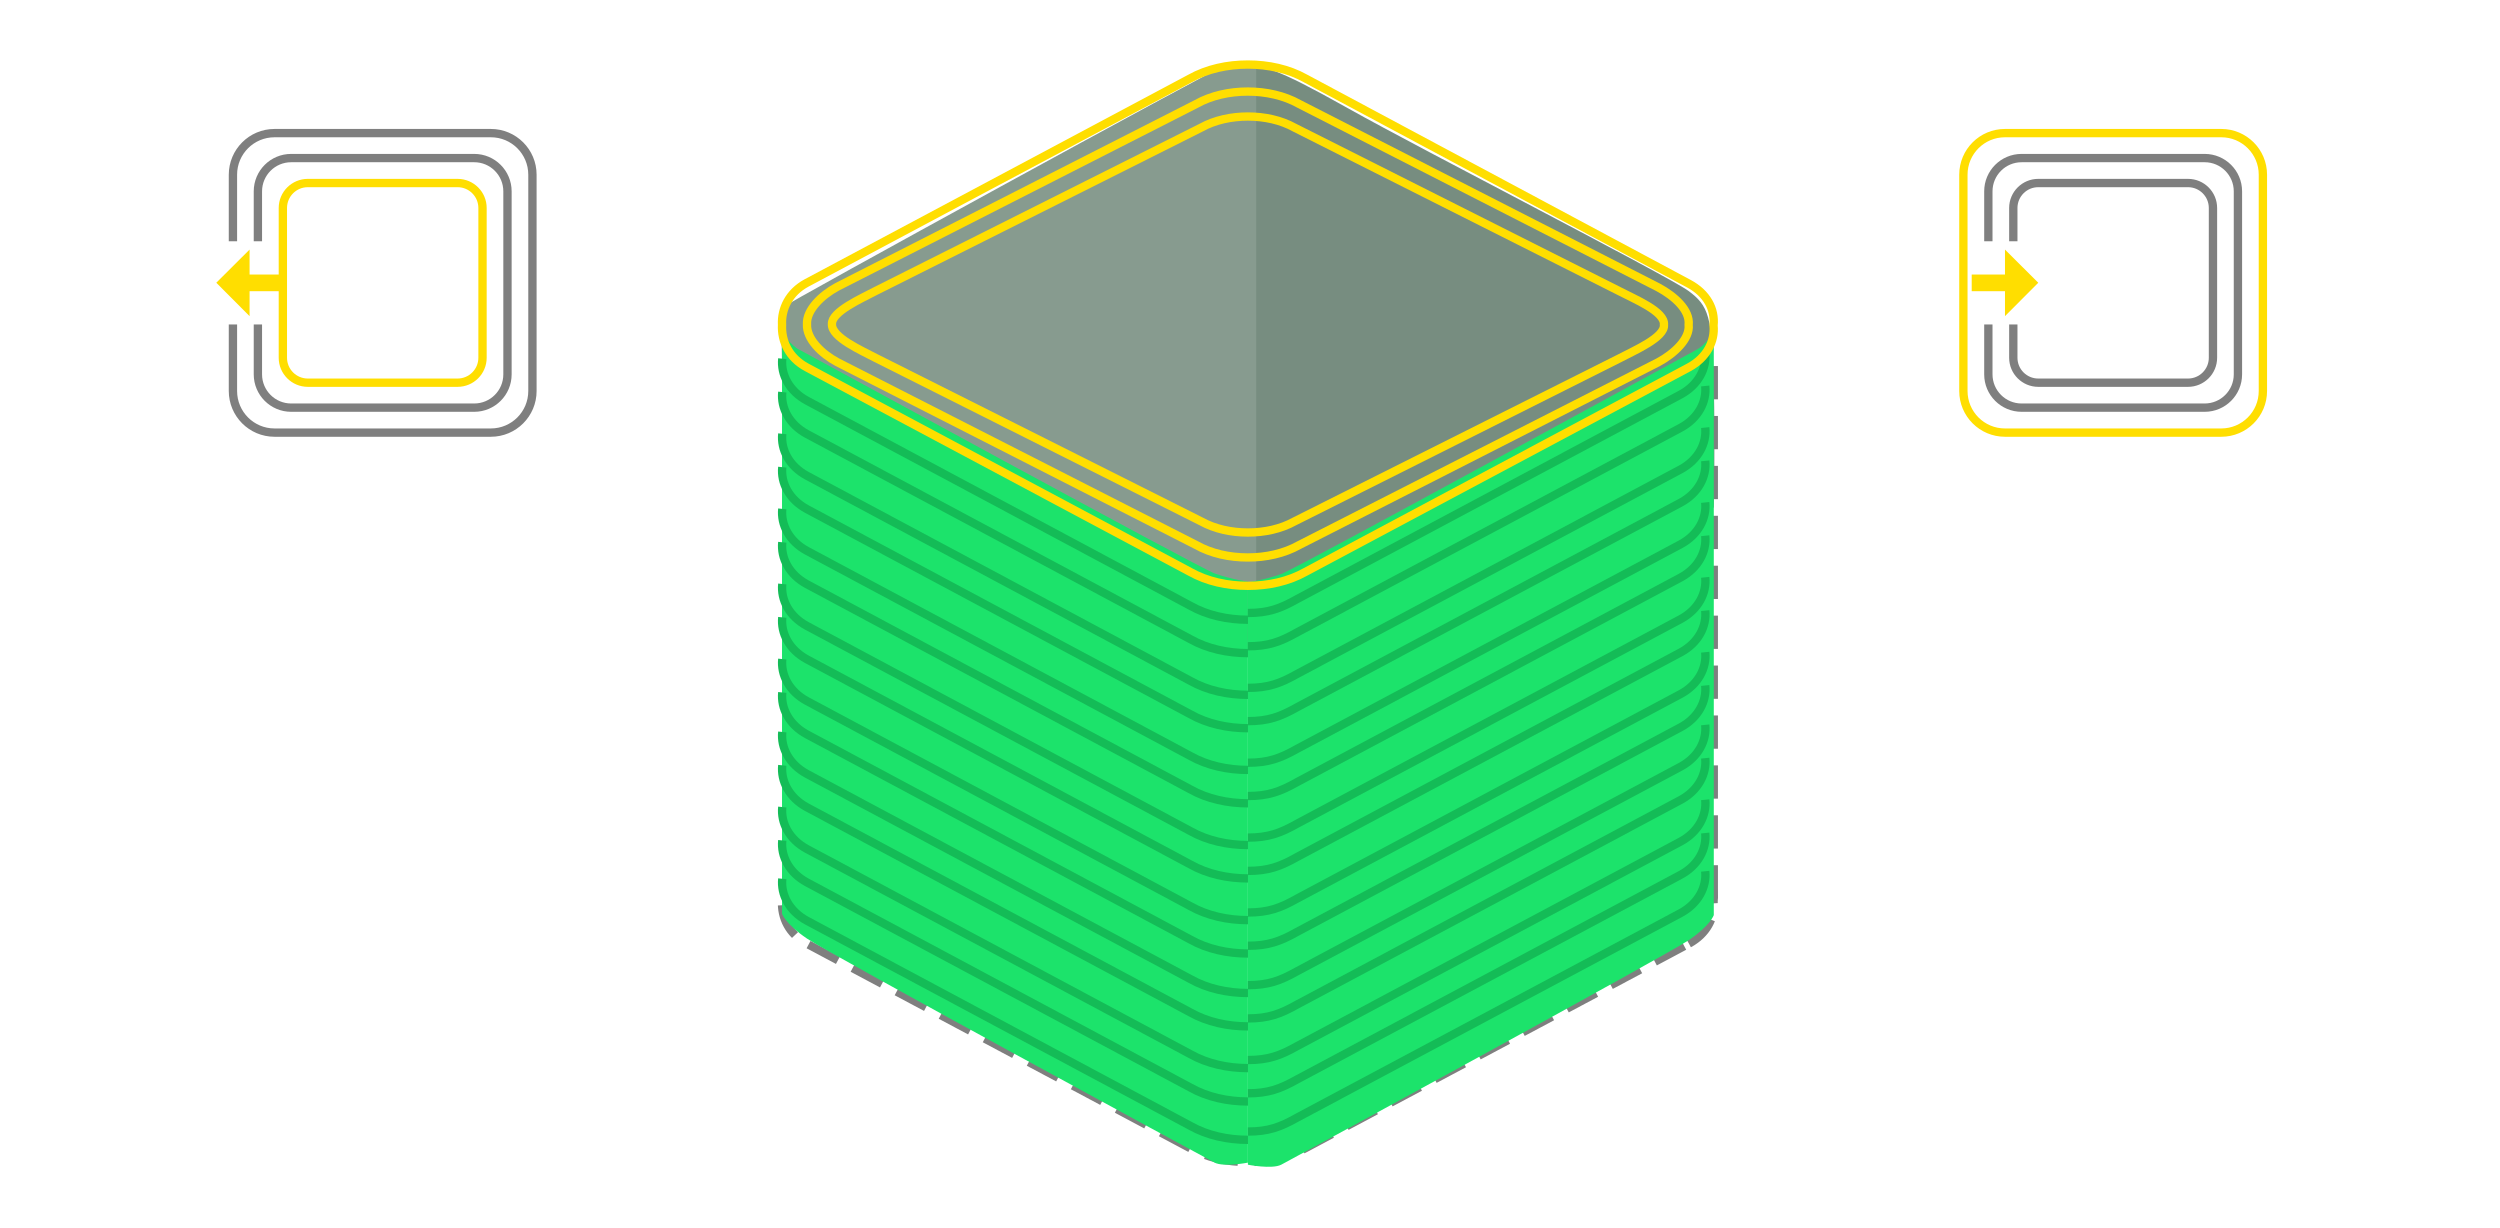
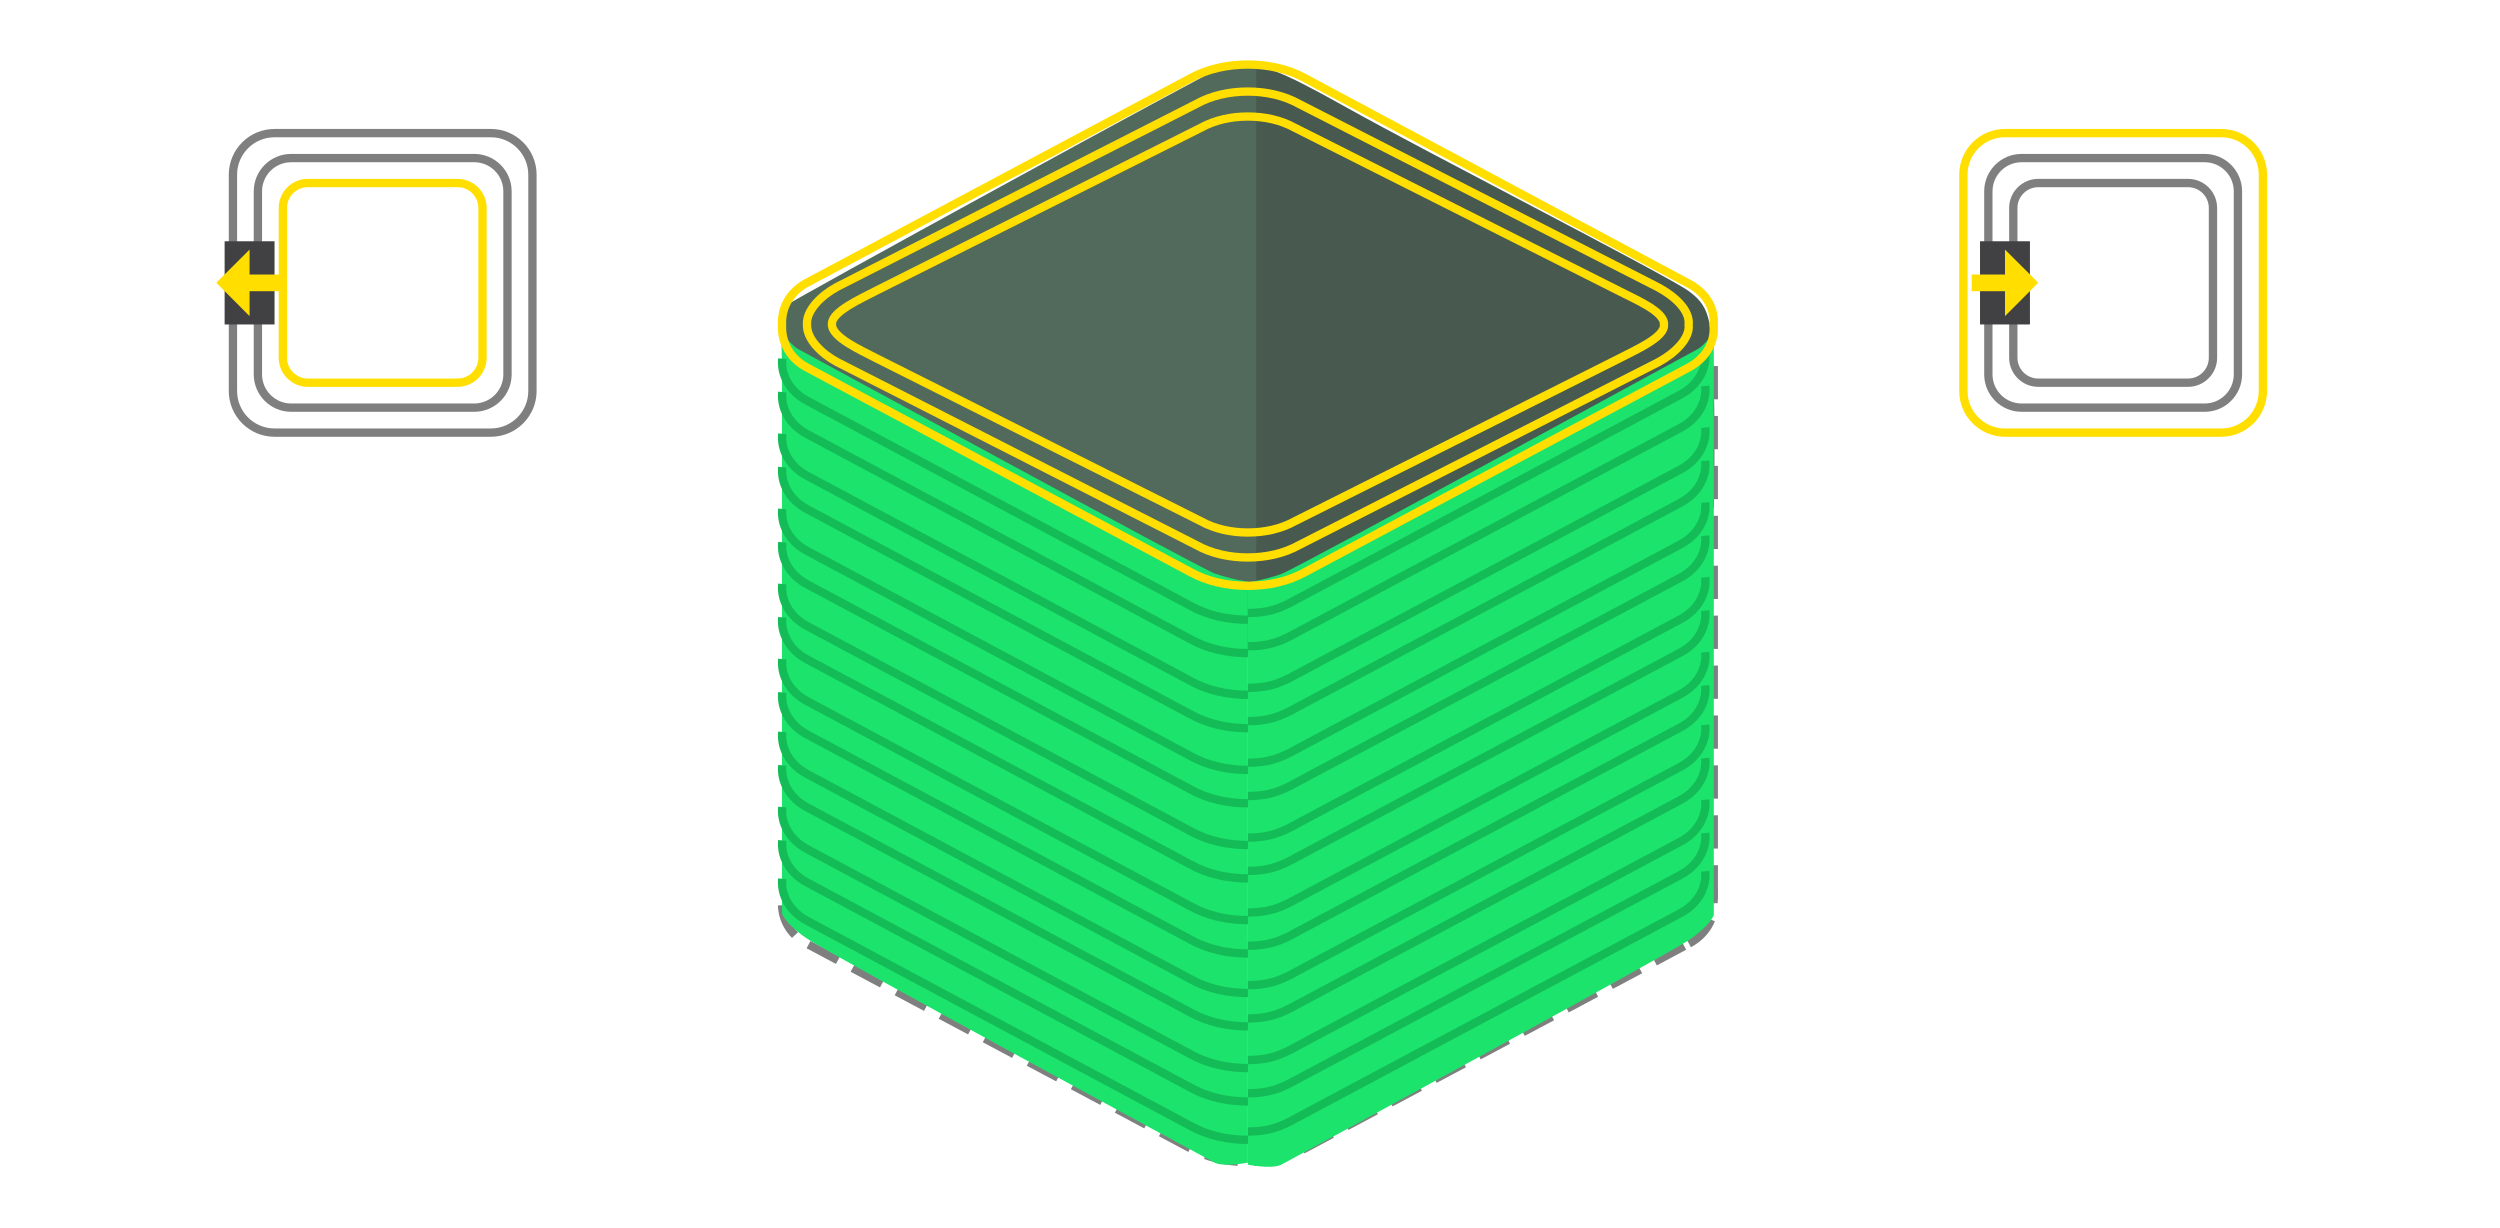
<svg xmlns="http://www.w3.org/2000/svg" width="300.5px" height="147.5px">
  <path fill-rule="evenodd" fill="none" d="M-0.002,-0.001 L299.998,-0.001 L299.998,146.999 L-0.002,146.999 L-0.002,-0.001 Z" />
-   <path fill-rule="evenodd" fill="rgb(119, 141, 128)" d="M148.998,7.999 C151.627,7.692 153.162,8.043 161.999,13.000 C171.117,18.114 200.662,33.245 202.998,34.999 C205.335,36.754 205.817,37.986 205.998,45.999 C206.180,54.013 205.998,60.999 205.998,60.999 L148.998,78.999 L145.999,61.999 C145.999,61.999 146.369,8.306 148.998,7.999 Z" />
-   <path fill-rule="evenodd" fill="rgb(135, 155, 143)" d="M93.998,43.999 C93.998,43.999 93.853,37.338 93.998,36.999 C94.144,36.661 146.531,8.000 146.998,7.999 C147.109,7.999 148.229,7.999 149.255,7.999 C150.164,7.999 150.998,7.999 150.998,7.999 L150.998,10.999 L150.998,73.999 L93.998,43.999 Z" />
-   <path fill-rule="evenodd" stroke="rgb(127, 127, 127)" stroke-width="1px" stroke-dasharray="4, 2" stroke-linecap="butt" stroke-linejoin="miter" fill="none" d="M203.009,113.419 C205.147,112.270 206.161,110.277 205.968,108.394 C206.175,106.401 205.147,104.517 203.009,103.368 L156.921,78.698 C154.880,77.549 152.436,77.023 149.991,77.023 C147.547,77.023 145.090,77.549 143.047,78.698 L96.960,103.272 C94.822,104.421 93.905,106.414 94.002,108.297 C93.905,110.290 94.822,112.270 96.960,113.419 L143.047,138.006 C145.090,139.155 147.534,139.682 149.991,139.682 C152.436,139.682 154.880,139.155 156.921,138.006 L203.009,113.419 Z" />
+   <path fill-rule="evenodd" fill="rgb(72, 90, 79)" d="M148.998,7.999 C151.628,7.692 153.162,8.043 161.999,13.000 C171.117,18.114 200.663,33.245 202.998,34.999 C205.335,36.754 205.817,37.986 205.999,45.999 C206.180,54.013 205.999,60.999 205.999,60.999 L148.998,78.999 L145.999,61.999 C145.999,61.999 146.369,8.306 148.998,7.999 Z" />
+   <path fill-rule="evenodd" fill="rgb(81, 106, 91)" d="M93.999,43.999 C93.999,43.999 93.853,37.338 93.999,36.999 C94.144,36.661 146.531,8.000 146.999,7.999 C147.110,7.999 148.230,7.999 149.256,7.999 C150.164,7.999 150.999,7.999 150.999,7.999 L150.999,10.999 L150.999,73.999 L93.999,43.999 Z" />
+   <path fill-rule="evenodd" stroke="rgb(127, 127, 127)" stroke-width="1px" stroke-dasharray="4, 2" stroke-linecap="butt" stroke-linejoin="miter" fill="none" d="M203.009,113.419 C205.147,112.270 206.161,110.277 205.968,108.394 C206.175,106.401 205.147,104.517 203.009,103.368 L156.921,78.698 C154.880,77.549 152.436,77.023 149.992,77.023 C147.548,77.023 145.090,77.549 143.048,78.698 L96.960,103.272 C94.822,104.421 93.905,106.414 94.002,108.297 C93.905,110.290 94.822,112.270 96.960,113.419 L143.048,138.006 C145.090,139.155 147.534,139.682 149.992,139.682 C152.436,139.682 154.880,139.155 156.921,138.006 L203.009,113.419 Z" />
  <path fill-rule="evenodd" stroke="rgb(127, 127, 127)" stroke-width="1px" stroke-dasharray="4, 2" stroke-linecap="butt" stroke-linejoin="miter" fill="none" d="M94.997,43.998 L94.997,107.998 " />
  <path fill-rule="evenodd" stroke="rgb(127, 127, 127)" stroke-width="1px" stroke-dasharray="4, 2" stroke-linecap="butt" stroke-linejoin="miter" fill="none" d="M205.997,43.998 L205.997,107.998 " />
  <path fill-rule="evenodd" stroke="rgb(127, 127, 127)" stroke-width="1px" stroke-dasharray="4, 2" stroke-linecap="butt" stroke-linejoin="miter" fill="none" d="M150.997,71.998 L150.997,139.998 " />
-   <path fill-rule="evenodd" fill="rgb(28, 227, 107)" d="M149.998,69.999 C149.998,69.999 152.060,69.694 153.998,68.999 C155.936,68.305 203.217,42.372 203.998,41.999 C204.779,41.627 205.998,39.999 205.998,39.999 L205.998,109.999 C205.998,109.999 205.598,111.232 202.998,112.999 C200.399,114.766 155.104,139.436 153.998,139.999 C152.893,140.563 149.998,139.999 149.998,139.999 L149.998,69.999 Z" />
-   <path fill-rule="evenodd" fill="rgb(28, 227, 107)" d="M149.998,69.924 C149.998,69.924 147.936,69.619 145.999,68.927 C144.060,68.235 96.779,42.366 95.998,41.994 C95.218,41.623 93.998,39.999 93.998,39.999 L93.998,109.825 C93.998,109.825 94.399,111.055 96.999,112.817 C99.598,114.580 144.893,139.188 145.999,139.750 C147.104,140.312 149.998,139.750 149.998,139.750 L149.998,69.924 Z" />
-   <path fill-rule="evenodd" stroke="rgb(20, 188, 87)" stroke-width="1px" stroke-linecap="butt" stroke-linejoin="miter" fill="none" d="M149.992,136.011 C152.436,136.011 153.879,135.485 155.921,134.335 L202.010,109.749 C204.148,108.600 205.161,106.606 204.968,104.724 " />
-   <path fill-rule="evenodd" stroke="rgb(20, 188, 87)" stroke-width="1px" stroke-linecap="butt" stroke-linejoin="miter" fill="none" d="M149.992,131.416 C152.436,131.416 153.879,130.890 155.921,129.740 L202.010,105.154 C204.148,104.005 205.161,102.011 204.968,100.129 " />
-   <path fill-rule="evenodd" stroke="rgb(20, 188, 87)" stroke-width="1px" stroke-linecap="butt" stroke-linejoin="miter" fill="none" d="M149.992,127.416 C152.436,127.416 153.879,126.890 155.921,125.741 L202.010,101.154 C204.148,100.005 205.161,98.011 204.968,96.129 " />
-   <path fill-rule="evenodd" stroke="rgb(20, 188, 87)" stroke-width="1px" stroke-linecap="butt" stroke-linejoin="miter" fill="none" d="M149.992,122.416 C152.436,122.416 153.879,121.890 155.921,120.741 L202.010,96.154 C204.148,95.005 205.161,93.011 204.968,91.129 " />
-   <path fill-rule="evenodd" stroke="rgb(20, 188, 87)" stroke-width="1px" stroke-linecap="butt" stroke-linejoin="miter" fill="none" d="M149.992,118.416 C152.436,118.416 153.879,117.890 155.921,116.741 L202.010,92.154 C204.148,91.005 205.161,89.011 204.968,87.129 " />
-   <path fill-rule="evenodd" stroke="rgb(20, 188, 87)" stroke-width="1px" stroke-linecap="butt" stroke-linejoin="miter" fill="none" d="M149.992,113.681 C152.436,113.681 153.879,113.156 155.921,112.006 L202.010,87.419 C204.148,86.271 205.161,84.277 204.968,82.394 " />
-   <path fill-rule="evenodd" stroke="rgb(20, 188, 87)" stroke-width="1px" stroke-linecap="butt" stroke-linejoin="miter" fill="none" d="M149.992,109.682 C152.436,109.682 153.879,109.156 155.921,108.006 L202.010,83.420 C204.148,82.270 205.161,80.277 204.968,78.394 " />
-   <path fill-rule="evenodd" stroke="rgb(20, 188, 87)" stroke-width="1px" stroke-linecap="butt" stroke-linejoin="miter" fill="none" d="M149.992,104.682 C152.436,104.682 153.879,104.156 155.921,103.006 L202.010,78.420 C204.148,77.271 205.161,75.277 204.968,73.394 " />
-   <path fill-rule="evenodd" stroke="rgb(20, 188, 87)" stroke-width="1px" stroke-linecap="butt" stroke-linejoin="miter" fill="none" d="M149.992,100.681 C152.436,100.681 153.879,100.155 155.921,99.006 L202.010,74.420 C204.148,73.270 205.161,71.277 204.968,69.394 " />
-   <path fill-rule="evenodd" stroke="rgb(20, 188, 87)" stroke-width="1px" stroke-linecap="butt" stroke-linejoin="miter" fill="none" d="M149.992,95.682 C152.436,95.682 153.879,95.155 155.921,94.006 L202.010,69.420 C204.148,68.270 205.161,66.277 204.968,64.394 " />
-   <path fill-rule="evenodd" stroke="rgb(20, 188, 87)" stroke-width="1px" stroke-linecap="butt" stroke-linejoin="miter" fill="none" d="M149.992,91.681 C152.436,91.681 153.879,91.156 155.921,90.006 L202.010,65.420 C204.148,64.271 205.161,62.277 204.968,60.394 " />
-   <path fill-rule="evenodd" stroke="rgb(20, 188, 87)" stroke-width="1px" stroke-linecap="butt" stroke-linejoin="miter" fill="none" d="M149.992,86.681 C152.436,86.681 153.879,86.156 155.921,85.006 L202.010,60.419 C204.148,59.271 205.161,57.277 204.968,55.394 " />
-   <path fill-rule="evenodd" stroke="rgb(20, 188, 87)" stroke-width="1px" stroke-linecap="butt" stroke-linejoin="miter" fill="none" d="M149.992,82.682 C152.436,82.682 153.879,82.155 155.921,81.006 L202.010,56.419 C204.148,55.270 205.161,53.277 204.968,51.394 " />
-   <path fill-rule="evenodd" stroke="rgb(20, 188, 87)" stroke-width="1px" stroke-linecap="butt" stroke-linejoin="miter" fill="none" d="M149.992,77.682 C152.436,77.682 153.879,77.156 155.921,76.006 L202.010,51.420 C204.148,50.271 205.161,48.277 204.968,46.394 " />
-   <path fill-rule="evenodd" stroke="rgb(20, 188, 87)" stroke-width="1px" stroke-linecap="butt" stroke-linejoin="miter" fill="none" d="M149.992,73.681 C152.436,73.681 153.879,73.155 155.921,72.006 L202.010,47.420 C204.148,46.270 205.161,44.277 204.968,42.394 " />
-   <path fill-rule="evenodd" stroke="rgb(20, 188, 87)" stroke-width="1px" stroke-linecap="butt" stroke-linejoin="miter" fill="none" d="M150.004,137.008 C147.561,137.008 145.116,136.480 143.076,135.328 L96.986,110.668 C94.849,109.515 93.835,107.516 94.029,105.628 " />
-   <path fill-rule="evenodd" stroke="rgb(20, 188, 87)" stroke-width="1px" stroke-linecap="butt" stroke-linejoin="miter" fill="none" d="M150.004,132.399 C147.561,132.399 145.116,131.872 143.076,130.719 L96.986,106.059 C94.849,104.907 93.835,102.907 94.029,101.019 " />
-   <path fill-rule="evenodd" stroke="rgb(20, 188, 87)" stroke-width="1px" stroke-linecap="butt" stroke-linejoin="miter" fill="none" d="M150.004,128.387 C147.561,128.387 145.116,127.860 143.076,126.707 L96.986,102.047 C94.849,100.895 93.835,98.895 94.029,97.007 " />
-   <path fill-rule="evenodd" stroke="rgb(20, 188, 87)" stroke-width="1px" stroke-linecap="butt" stroke-linejoin="miter" fill="none" d="M150.004,123.372 C147.561,123.372 145.116,122.845 143.076,121.692 L96.986,97.032 C94.849,95.880 93.835,93.881 94.029,91.992 " />
-   <path fill-rule="evenodd" stroke="rgb(20, 188, 87)" stroke-width="1px" stroke-linecap="butt" stroke-linejoin="miter" fill="none" d="M150.004,119.360 C147.561,119.360 145.116,118.833 143.076,117.680 L96.986,93.021 C94.849,91.868 93.835,89.869 94.029,87.980 " />
-   <path fill-rule="evenodd" stroke="rgb(20, 188, 87)" stroke-width="1px" stroke-linecap="butt" stroke-linejoin="miter" fill="none" d="M150.004,114.612 C147.561,114.612 145.116,114.085 143.076,112.932 L96.986,88.272 C94.849,87.120 93.835,85.120 94.029,83.232 " />
-   <path fill-rule="evenodd" stroke="rgb(20, 188, 87)" stroke-width="1px" stroke-linecap="butt" stroke-linejoin="miter" fill="none" d="M150.004,110.600 C147.561,110.600 145.116,110.073 143.076,108.920 L96.986,84.261 C94.849,83.108 93.835,81.108 94.029,79.220 " />
-   <path fill-rule="evenodd" stroke="rgb(20, 188, 87)" stroke-width="1px" stroke-linecap="butt" stroke-linejoin="miter" fill="none" d="M150.004,105.586 C147.561,105.586 145.116,105.058 143.076,103.905 L96.986,79.246 C94.849,78.093 93.835,76.094 94.029,74.206 " />
-   <path fill-rule="evenodd" stroke="rgb(20, 188, 87)" stroke-width="1px" stroke-linecap="butt" stroke-linejoin="miter" fill="none" d="M150.004,101.574 C147.561,101.574 145.116,101.046 143.076,99.893 L96.986,75.234 C94.849,74.081 93.835,72.082 94.029,70.194 " />
-   <path fill-rule="evenodd" stroke="rgb(20, 188, 87)" stroke-width="1px" stroke-linecap="butt" stroke-linejoin="miter" fill="none" d="M150.004,96.559 C147.561,96.559 145.116,96.031 143.076,94.879 L96.986,70.219 C94.849,69.066 93.835,67.067 94.029,65.179 " />
-   <path fill-rule="evenodd" stroke="rgb(20, 188, 87)" stroke-width="1px" stroke-linecap="butt" stroke-linejoin="miter" fill="none" d="M150.004,92.547 C147.561,92.547 145.116,92.020 143.076,90.867 L96.986,66.207 C94.849,65.055 93.835,63.055 94.029,61.167 " />
-   <path fill-rule="evenodd" stroke="rgb(20, 188, 87)" stroke-width="1px" stroke-linecap="butt" stroke-linejoin="miter" fill="none" d="M150.004,87.532 C147.561,87.532 145.116,87.005 143.076,85.852 L96.986,61.192 C94.849,60.040 93.835,58.040 94.029,56.152 " />
-   <path fill-rule="evenodd" stroke="rgb(20, 188, 87)" stroke-width="1px" stroke-linecap="butt" stroke-linejoin="miter" fill="none" d="M150.004,83.520 C147.561,83.520 145.116,82.993 143.076,81.840 L96.986,57.180 C94.849,56.028 93.835,54.028 94.029,52.140 " />
-   <path fill-rule="evenodd" stroke="rgb(20, 188, 87)" stroke-width="1px" stroke-linecap="butt" stroke-linejoin="miter" fill="none" d="M150.004,78.506 C147.561,78.506 145.116,77.978 143.076,76.825 L96.986,52.165 C94.849,51.013 93.835,49.014 94.029,47.125 " />
-   <path fill-rule="evenodd" stroke="rgb(20, 188, 87)" stroke-width="1px" stroke-linecap="butt" stroke-linejoin="miter" fill="none" d="M150.004,74.493 C147.561,74.493 145.116,73.966 143.076,72.813 L96.986,48.154 C94.849,47.001 93.835,45.002 94.029,43.114 " />
-   <path fill-rule="evenodd" stroke="rgb(255, 222, 0)" stroke-width="1px" stroke-linecap="butt" stroke-linejoin="miter" fill="none" d="M203.009,44.154 C205.147,43.004 206.161,41.011 205.968,39.128 C206.175,37.135 205.147,35.251 203.009,34.102 L156.921,9.432 C154.880,8.283 152.436,7.757 149.991,7.757 C147.547,7.757 145.090,8.283 143.047,9.432 L96.960,34.006 C94.822,35.155 93.905,37.149 94.002,39.031 C93.905,41.024 94.822,43.004 96.960,44.154 L143.047,68.740 C145.090,69.889 147.534,70.416 149.991,70.416 C152.436,70.416 154.880,69.889 156.921,68.740 L203.009,44.154 Z" />
-   <path fill-rule="evenodd" stroke="rgb(255, 222, 0)" stroke-width="1px" stroke-linecap="butt" stroke-linejoin="miter" fill="none" d="M199.331,43.536 C201.243,42.509 203.149,40.727 202.976,39.044 C203.161,37.263 201.243,35.579 199.331,34.552 L156.172,12.504 C154.349,11.476 152.164,11.006 149.980,11.006 C147.796,11.006 145.600,11.476 143.776,12.504 L100.644,34.467 C98.734,35.494 96.915,37.275 97.001,38.958 C96.915,40.739 98.734,42.509 100.644,43.536 L143.776,65.511 C145.600,66.538 147.783,67.008 149.980,67.008 C152.164,67.008 154.349,66.538 156.172,65.511 L199.331,43.536 Z" />
-   <path fill-rule="evenodd" stroke="rgb(255, 222, 0)" stroke-width="1px" stroke-linecap="butt" stroke-linejoin="miter" fill="none" d="M194.705,43.050 C196.436,42.133 200.163,40.542 200.006,39.040 C200.174,37.449 196.436,35.946 194.705,35.029 L155.605,15.343 C153.954,14.425 151.975,14.006 149.996,14.006 C148.017,14.006 146.028,14.425 144.375,15.343 L105.302,34.952 C103.570,35.869 99.922,37.460 100.001,38.962 C99.922,40.553 103.570,42.133 105.302,43.050 L144.375,62.671 C146.028,63.587 148.005,64.007 149.996,64.007 C151.975,64.007 153.954,63.587 155.605,62.671 L194.705,43.050 Z" />
-   <path fill-rule="evenodd" stroke="rgb(127, 127, 127)" stroke-width="1px" stroke-linecap="butt" stroke-linejoin="miter" fill="none" d="M32.999,16.000 L58.999,16.000 C61.761,16.000 63.999,18.238 63.999,21.000 L63.999,47.000 C63.999,49.761 61.761,52.000 58.999,52.000 L32.999,52.000 C30.238,52.000 27.999,49.761 27.999,47.000 L27.999,21.000 C27.999,18.238 30.238,16.000 32.999,16.000 Z" />
-   <path fill-rule="evenodd" stroke="rgb(127, 127, 127)" stroke-width="1px" stroke-linecap="butt" stroke-linejoin="miter" fill="none" d="M34.999,19.000 L57.000,19.000 C59.208,19.000 60.999,20.791 60.999,23.000 L60.999,45.000 C60.999,47.209 59.208,49.000 57.000,49.000 L34.999,49.000 C32.790,49.000 30.999,47.209 30.999,45.000 L30.999,23.000 C30.999,20.791 32.790,19.000 34.999,19.000 Z" />
-   <path fill-rule="evenodd" stroke="rgb(255, 222, 0)" stroke-width="1px" stroke-linecap="butt" stroke-linejoin="miter" fill="none" d="M36.999,22.000 L54.999,22.000 C56.656,22.000 57.999,23.343 57.999,25.000 L57.999,43.000 C57.999,44.657 56.656,46.000 54.999,46.000 L36.999,46.000 C35.343,46.000 34.000,44.657 34.000,43.000 L34.000,25.000 C34.000,23.343 35.343,22.000 36.999,22.000 Z" />
-   <path fill-rule="evenodd" fill="rgb(255, 255, 255)" d="M26.999,29.000 L32.999,29.000 L32.999,39.000 L26.999,39.000 L26.999,29.000 Z" />
-   <path fill-rule="evenodd" fill="rgb(255, 222, 0)" d="M29.999,30.000 L29.999,33.000 L34.000,33.000 L34.000,35.000 L29.999,35.000 L29.999,38.000 L25.999,33.986 L29.999,30.000 Z" />
+   <path fill-rule="evenodd" fill="rgb(28, 227, 107)" d="M149.998,69.999 C149.998,69.999 152.060,69.694 153.998,68.999 C155.936,68.305 203.218,42.372 203.998,41.999 C204.779,41.627 205.998,39.999 205.998,39.999 L205.998,109.999 C205.998,109.999 205.598,111.232 202.998,112.999 C200.399,114.766 155.104,139.436 153.998,139.999 C152.893,140.563 149.998,139.999 149.998,139.999 L149.998,69.999 Z" />
+   <path fill-rule="evenodd" fill="rgb(28, 227, 107)" d="M149.998,69.925 C149.998,69.925 147.937,69.619 145.999,68.927 C144.060,68.235 96.779,42.366 95.998,41.994 C95.218,41.623 93.999,39.999 93.999,39.999 L93.999,109.825 C93.999,109.825 94.399,111.055 96.999,112.817 C99.598,114.580 144.893,139.188 145.999,139.750 C147.104,140.312 149.998,139.750 149.998,139.750 L149.998,69.925 Z" />
+   <path fill-rule="evenodd" stroke="rgb(20, 188, 87)" stroke-width="1px" stroke-linecap="butt" stroke-linejoin="miter" fill="none" d="M149.992,136.011 C152.436,136.011 153.880,135.485 155.921,134.336 L202.010,109.749 C204.148,108.600 205.161,106.606 204.968,104.724 " />
+   <path fill-rule="evenodd" stroke="rgb(20, 188, 87)" stroke-width="1px" stroke-linecap="butt" stroke-linejoin="miter" fill="none" d="M149.992,131.416 C152.436,131.416 153.880,130.890 155.921,129.740 L202.010,105.154 C204.148,104.005 205.161,102.011 204.968,100.129 " />
+   <path fill-rule="evenodd" stroke="rgb(20, 188, 87)" stroke-width="1px" stroke-linecap="butt" stroke-linejoin="miter" fill="none" d="M149.992,127.416 C152.436,127.416 153.880,126.890 155.921,125.741 L202.010,101.154 C204.148,100.005 205.161,98.011 204.968,96.129 " />
+   <path fill-rule="evenodd" stroke="rgb(20, 188, 87)" stroke-width="1px" stroke-linecap="butt" stroke-linejoin="miter" fill="none" d="M149.992,122.416 C152.436,122.416 153.880,121.890 155.921,120.741 L202.010,96.154 C204.148,95.005 205.161,93.011 204.968,91.129 " />
+   <path fill-rule="evenodd" stroke="rgb(20, 188, 87)" stroke-width="1px" stroke-linecap="butt" stroke-linejoin="miter" fill="none" d="M149.992,118.416 C152.436,118.416 153.880,117.890 155.921,116.741 L202.010,92.154 C204.148,91.005 205.161,89.011 204.968,87.129 " />
+   <path fill-rule="evenodd" stroke="rgb(20, 188, 87)" stroke-width="1px" stroke-linecap="butt" stroke-linejoin="miter" fill="none" d="M149.992,113.681 C152.436,113.681 153.880,113.156 155.921,112.007 L202.010,87.419 C204.148,86.271 205.161,84.277 204.968,82.394 " />
+   <path fill-rule="evenodd" stroke="rgb(20, 188, 87)" stroke-width="1px" stroke-linecap="butt" stroke-linejoin="miter" fill="none" d="M149.992,109.682 C152.436,109.682 153.880,109.156 155.921,108.006 L202.010,83.420 C204.148,82.270 205.161,80.277 204.968,78.394 " />
+   <path fill-rule="evenodd" stroke="rgb(20, 188, 87)" stroke-width="1px" stroke-linecap="butt" stroke-linejoin="miter" fill="none" d="M149.992,104.682 C152.436,104.682 153.880,104.156 155.921,103.006 L202.010,78.420 C204.148,77.271 205.161,75.277 204.968,73.395 " />
+   <path fill-rule="evenodd" stroke="rgb(20, 188, 87)" stroke-width="1px" stroke-linecap="butt" stroke-linejoin="miter" fill="none" d="M149.992,100.681 C152.436,100.681 153.880,100.156 155.921,99.006 L202.010,74.420 C204.148,73.270 205.161,71.277 204.968,69.394 " />
+   <path fill-rule="evenodd" stroke="rgb(20, 188, 87)" stroke-width="1px" stroke-linecap="butt" stroke-linejoin="miter" fill="none" d="M149.992,95.682 C152.436,95.682 153.880,95.155 155.921,94.007 L202.010,69.420 C204.148,68.270 205.161,66.277 204.968,64.394 " />
+   <path fill-rule="evenodd" stroke="rgb(20, 188, 87)" stroke-width="1px" stroke-linecap="butt" stroke-linejoin="miter" fill="none" d="M149.992,91.681 C152.436,91.681 153.880,91.156 155.921,90.006 L202.010,65.420 C204.148,64.271 205.161,62.277 204.968,60.394 " />
+   <path fill-rule="evenodd" stroke="rgb(20, 188, 87)" stroke-width="1px" stroke-linecap="butt" stroke-linejoin="miter" fill="none" d="M149.992,86.681 C152.436,86.681 153.880,86.156 155.921,85.006 L202.010,60.419 C204.148,59.271 205.161,57.277 204.968,55.394 " />
+   <path fill-rule="evenodd" stroke="rgb(20, 188, 87)" stroke-width="1px" stroke-linecap="butt" stroke-linejoin="miter" fill="none" d="M149.992,82.682 C152.436,82.682 153.880,82.156 155.921,81.006 L202.010,56.419 C204.148,55.270 205.161,53.277 204.968,51.394 " />
+   <path fill-rule="evenodd" stroke="rgb(20, 188, 87)" stroke-width="1px" stroke-linecap="butt" stroke-linejoin="miter" fill="none" d="M149.992,77.682 C152.436,77.682 153.880,77.156 155.921,76.006 L202.010,51.420 C204.148,50.271 205.161,48.277 204.968,46.395 " />
+   <path fill-rule="evenodd" stroke="rgb(20, 188, 87)" stroke-width="1px" stroke-linecap="butt" stroke-linejoin="miter" fill="none" d="M149.992,73.681 C152.436,73.681 153.880,73.156 155.921,72.006 L202.010,47.420 C204.148,46.270 205.161,44.277 204.968,42.394 " />
+   <path fill-rule="evenodd" stroke="rgb(20, 188, 87)" stroke-width="1px" stroke-linecap="butt" stroke-linejoin="miter" fill="none" d="M150.004,137.008 C147.561,137.008 145.116,136.480 143.076,135.328 L96.987,110.668 C94.849,109.515 93.835,107.516 94.029,105.628 " />
+   <path fill-rule="evenodd" stroke="rgb(20, 188, 87)" stroke-width="1px" stroke-linecap="butt" stroke-linejoin="miter" fill="none" d="M150.004,132.399 C147.561,132.399 145.116,131.872 143.076,130.719 L96.987,106.059 C94.849,104.907 93.835,102.907 94.029,101.019 " />
+   <path fill-rule="evenodd" stroke="rgb(20, 188, 87)" stroke-width="1px" stroke-linecap="butt" stroke-linejoin="miter" fill="none" d="M150.004,128.387 C147.561,128.387 145.116,127.860 143.076,126.707 L96.987,102.047 C94.849,100.895 93.835,98.895 94.029,97.007 " />
+   <path fill-rule="evenodd" stroke="rgb(20, 188, 87)" stroke-width="1px" stroke-linecap="butt" stroke-linejoin="miter" fill="none" d="M150.004,123.372 C147.561,123.372 145.116,122.845 143.076,121.692 L96.987,97.032 C94.849,95.880 93.835,93.881 94.029,91.992 " />
+   <path fill-rule="evenodd" stroke="rgb(20, 188, 87)" stroke-width="1px" stroke-linecap="butt" stroke-linejoin="miter" fill="none" d="M150.004,119.360 C147.561,119.360 145.116,118.833 143.076,117.680 L96.987,93.021 C94.849,91.868 93.835,89.869 94.029,87.980 " />
+   <path fill-rule="evenodd" stroke="rgb(20, 188, 87)" stroke-width="1px" stroke-linecap="butt" stroke-linejoin="miter" fill="none" d="M150.004,114.612 C147.561,114.612 145.116,114.085 143.076,112.932 L96.987,88.272 C94.849,87.120 93.835,85.120 94.029,83.232 " />
+   <path fill-rule="evenodd" stroke="rgb(20, 188, 87)" stroke-width="1px" stroke-linecap="butt" stroke-linejoin="miter" fill="none" d="M150.004,110.600 C147.561,110.600 145.116,110.073 143.076,108.920 L96.987,84.261 C94.849,83.108 93.835,81.108 94.029,79.220 " />
+   <path fill-rule="evenodd" stroke="rgb(20, 188, 87)" stroke-width="1px" stroke-linecap="butt" stroke-linejoin="miter" fill="none" d="M150.004,105.586 C147.561,105.586 145.116,105.058 143.076,103.905 L96.987,79.246 C94.849,78.093 93.835,76.094 94.029,74.206 " />
+   <path fill-rule="evenodd" stroke="rgb(20, 188, 87)" stroke-width="1px" stroke-linecap="butt" stroke-linejoin="miter" fill="none" d="M150.004,101.574 C147.561,101.574 145.116,101.046 143.076,99.893 L96.987,75.234 C94.849,74.081 93.835,72.082 94.029,70.194 " />
+   <path fill-rule="evenodd" stroke="rgb(20, 188, 87)" stroke-width="1px" stroke-linecap="butt" stroke-linejoin="miter" fill="none" d="M150.004,96.559 C147.561,96.559 145.116,96.031 143.076,94.879 L96.987,70.219 C94.849,69.066 93.835,67.067 94.029,65.179 " />
+   <path fill-rule="evenodd" stroke="rgb(20, 188, 87)" stroke-width="1px" stroke-linecap="butt" stroke-linejoin="miter" fill="none" d="M150.004,92.547 C147.561,92.547 145.116,92.020 143.076,90.867 L96.987,66.207 C94.849,65.055 93.835,63.055 94.029,61.167 " />
+   <path fill-rule="evenodd" stroke="rgb(20, 188, 87)" stroke-width="1px" stroke-linecap="butt" stroke-linejoin="miter" fill="none" d="M150.004,87.532 C147.561,87.532 145.116,87.005 143.076,85.852 L96.987,61.192 C94.849,60.040 93.835,58.040 94.029,56.152 " />
+   <path fill-rule="evenodd" stroke="rgb(20, 188, 87)" stroke-width="1px" stroke-linecap="butt" stroke-linejoin="miter" fill="none" d="M150.004,83.520 C147.561,83.520 145.116,82.993 143.076,81.840 L96.987,57.180 C94.849,56.028 93.835,54.028 94.029,52.140 " />
+   <path fill-rule="evenodd" stroke="rgb(20, 188, 87)" stroke-width="1px" stroke-linecap="butt" stroke-linejoin="miter" fill="none" d="M150.004,78.506 C147.561,78.506 145.116,77.978 143.076,76.825 L96.987,52.166 C94.849,51.013 93.835,49.014 94.029,47.125 " />
+   <path fill-rule="evenodd" stroke="rgb(20, 188, 87)" stroke-width="1px" stroke-linecap="butt" stroke-linejoin="miter" fill="none" d="M150.004,74.494 C147.561,74.494 145.116,73.966 143.076,72.813 L96.987,48.154 C94.849,47.001 93.835,45.002 94.029,43.114 " />
+   <path fill-rule="evenodd" stroke="rgb(255, 222, 0)" stroke-width="1px" stroke-linecap="butt" stroke-linejoin="miter" fill="none" d="M203.009,44.154 C205.147,43.004 206.161,41.011 205.968,39.128 C206.175,37.135 205.147,35.251 203.009,34.102 L156.921,9.432 C154.880,8.283 152.436,7.757 149.992,7.757 C147.548,7.757 145.090,8.283 143.048,9.432 L96.960,34.006 C94.822,35.155 93.905,37.149 94.002,39.031 C93.905,41.024 94.822,43.004 96.960,44.154 L143.048,68.740 C145.090,69.890 147.534,70.416 149.992,70.416 C152.436,70.416 154.880,69.890 156.921,68.740 L203.009,44.154 Z" />
+   <path fill-rule="evenodd" stroke="rgb(255, 222, 0)" stroke-width="1px" stroke-linecap="butt" stroke-linejoin="miter" fill="none" d="M199.331,43.536 C201.243,42.509 203.149,40.728 202.976,39.044 C203.162,37.263 201.243,35.579 199.331,34.552 L156.172,12.504 C154.349,11.476 152.164,11.006 149.981,11.006 C147.796,11.006 145.600,11.476 143.776,12.504 L100.645,34.467 C98.734,35.494 96.915,37.275 97.001,38.958 C96.915,40.739 98.734,42.509 100.645,43.536 L143.776,65.511 C145.600,66.538 147.784,67.008 149.981,67.008 C152.164,67.008 154.349,66.538 156.172,65.511 L199.331,43.536 Z" />
+   <path fill-rule="evenodd" stroke="rgb(255, 222, 0)" stroke-width="1px" stroke-linecap="butt" stroke-linejoin="miter" fill="none" d="M194.705,43.050 C196.436,42.133 200.163,40.542 200.006,39.040 C200.174,37.449 196.436,35.946 194.705,35.029 L155.606,15.343 C153.954,14.425 151.975,14.006 149.997,14.006 C148.018,14.006 146.028,14.425 144.375,15.343 L105.302,34.952 C103.570,35.869 99.922,37.460 100.001,38.962 C99.922,40.553 103.570,42.133 105.302,43.050 L144.375,62.671 C146.028,63.587 148.006,64.007 149.997,64.007 C151.975,64.007 153.954,63.587 155.606,62.671 L194.705,43.050 Z" />
+   <path fill-rule="evenodd" stroke="rgb(127, 127, 127)" stroke-width="1px" stroke-linecap="butt" stroke-linejoin="miter" fill="none" d="M32.999,16.000 L59.000,16.000 C61.761,16.000 63.999,18.238 63.999,21.000 L63.999,47.000 C63.999,49.761 61.761,52.000 59.000,52.000 L32.999,52.000 C30.238,52.000 27.999,49.761 27.999,47.000 L27.999,21.000 C27.999,18.238 30.238,16.000 32.999,16.000 Z" />
+   <path fill-rule="evenodd" stroke="rgb(127, 127, 127)" stroke-width="1px" stroke-linecap="butt" stroke-linejoin="miter" fill="none" d="M35.000,19.000 L57.000,19.000 C59.209,19.000 61.000,20.791 61.000,23.000 L61.000,45.000 C61.000,47.209 59.209,49.000 57.000,49.000 L35.000,49.000 C32.790,49.000 30.999,47.209 30.999,45.000 L30.999,23.000 C30.999,20.791 32.790,19.000 35.000,19.000 Z" />
+   <path fill-rule="evenodd" stroke="rgb(255, 222, 0)" stroke-width="1px" stroke-linecap="butt" stroke-linejoin="miter" fill="none" d="M37.000,22.000 L54.999,22.000 C56.656,22.000 57.999,23.343 57.999,25.000 L57.999,43.000 C57.999,44.657 56.656,46.000 54.999,46.000 L37.000,46.000 C35.343,46.000 34.000,44.657 34.000,43.000 L34.000,25.000 C34.000,23.343 35.343,22.000 37.000,22.000 Z" />
+   <path fill-rule="evenodd" fill="rgb(65, 65, 67)" d="M26.999,29.000 L32.999,29.000 L32.999,39.000 L26.999,39.000 L26.999,29.000 Z" />
+   <path fill-rule="evenodd" fill="rgb(255, 222, 0)" d="M29.999,30.000 L29.999,33.000 L34.000,33.000 L34.000,35.000 L29.999,35.000 L29.999,38.000 L26.000,33.986 L29.999,30.000 Z" />
  <path fill-rule="evenodd" stroke="rgb(255, 222, 0)" stroke-width="1px" stroke-linecap="butt" stroke-linejoin="miter" fill="none" d="M240.999,16.000 L266.999,16.000 C269.761,16.000 272.000,18.238 272.000,21.000 L272.000,47.000 C272.000,49.761 269.761,52.000 266.999,52.000 L240.999,52.000 C238.238,52.000 235.999,49.761 235.999,47.000 L235.999,21.000 C235.999,18.238 238.238,16.000 240.999,16.000 Z" />
-   <path fill-rule="evenodd" stroke="rgb(127, 127, 127)" stroke-width="1px" stroke-linecap="butt" stroke-linejoin="miter" fill="none" d="M242.999,19.000 L264.999,19.000 C267.208,19.000 268.999,20.791 268.999,23.000 L268.999,45.000 C268.999,47.209 267.208,49.000 264.999,49.000 L242.999,49.000 C240.789,49.000 239.000,47.209 239.000,45.000 L239.000,23.000 C239.000,20.791 240.789,19.000 242.999,19.000 Z" />
-   <path fill-rule="evenodd" stroke="rgb(127, 127, 127)" stroke-width="1px" stroke-linecap="butt" stroke-linejoin="miter" fill="none" d="M244.999,22.000 L262.999,22.000 C264.656,22.000 265.999,23.343 265.999,25.000 L265.999,43.000 C265.999,44.657 264.656,46.000 262.999,46.000 L244.999,46.000 C243.343,46.000 241.999,44.657 241.999,43.000 L241.999,25.000 C241.999,23.343 243.343,22.000 244.999,22.000 Z" />
-   <path fill-rule="evenodd" fill="rgb(255, 255, 255)" d="M237.999,29.000 L243.999,29.000 L243.999,39.000 L237.999,39.000 L237.999,29.000 Z" />
-   <path fill-rule="evenodd" fill="rgb(255, 222, 0)" d="M240.999,30.000 L240.999,33.000 L236.999,33.000 L236.999,35.000 L240.999,35.000 L240.999,38.000 L244.999,33.986 L240.999,30.000 Z" />
+   <path fill-rule="evenodd" stroke="rgb(127, 127, 127)" stroke-width="1px" stroke-linecap="butt" stroke-linejoin="miter" fill="none" d="M242.999,19.000 L264.999,19.000 C267.209,19.000 268.999,20.791 268.999,23.000 L268.999,45.000 C268.999,47.209 267.209,49.000 264.999,49.000 L242.999,49.000 C240.790,49.000 239.000,47.209 239.000,45.000 L239.000,23.000 C239.000,20.791 240.790,19.000 242.999,19.000 Z" />
+   <path fill-rule="evenodd" stroke="rgb(127, 127, 127)" stroke-width="1px" stroke-linecap="butt" stroke-linejoin="miter" fill="none" d="M245.000,22.000 L262.999,22.000 C264.656,22.000 265.999,23.343 265.999,25.000 L265.999,43.000 C265.999,44.657 264.656,46.000 262.999,46.000 L245.000,46.000 C243.343,46.000 241.999,44.657 241.999,43.000 L241.999,25.000 C241.999,23.343 243.343,22.000 245.000,22.000 Z" />
+   <path fill-rule="evenodd" fill="rgb(65, 65, 67)" d="M237.999,29.000 L243.999,29.000 L243.999,39.000 L237.999,39.000 L237.999,29.000 Z" />
+   <path fill-rule="evenodd" fill="rgb(255, 222, 0)" d="M240.999,30.000 L240.999,33.000 L236.999,33.000 L236.999,35.000 L240.999,35.000 L240.999,38.000 L245.000,33.986 L240.999,30.000 Z" />
</svg>
